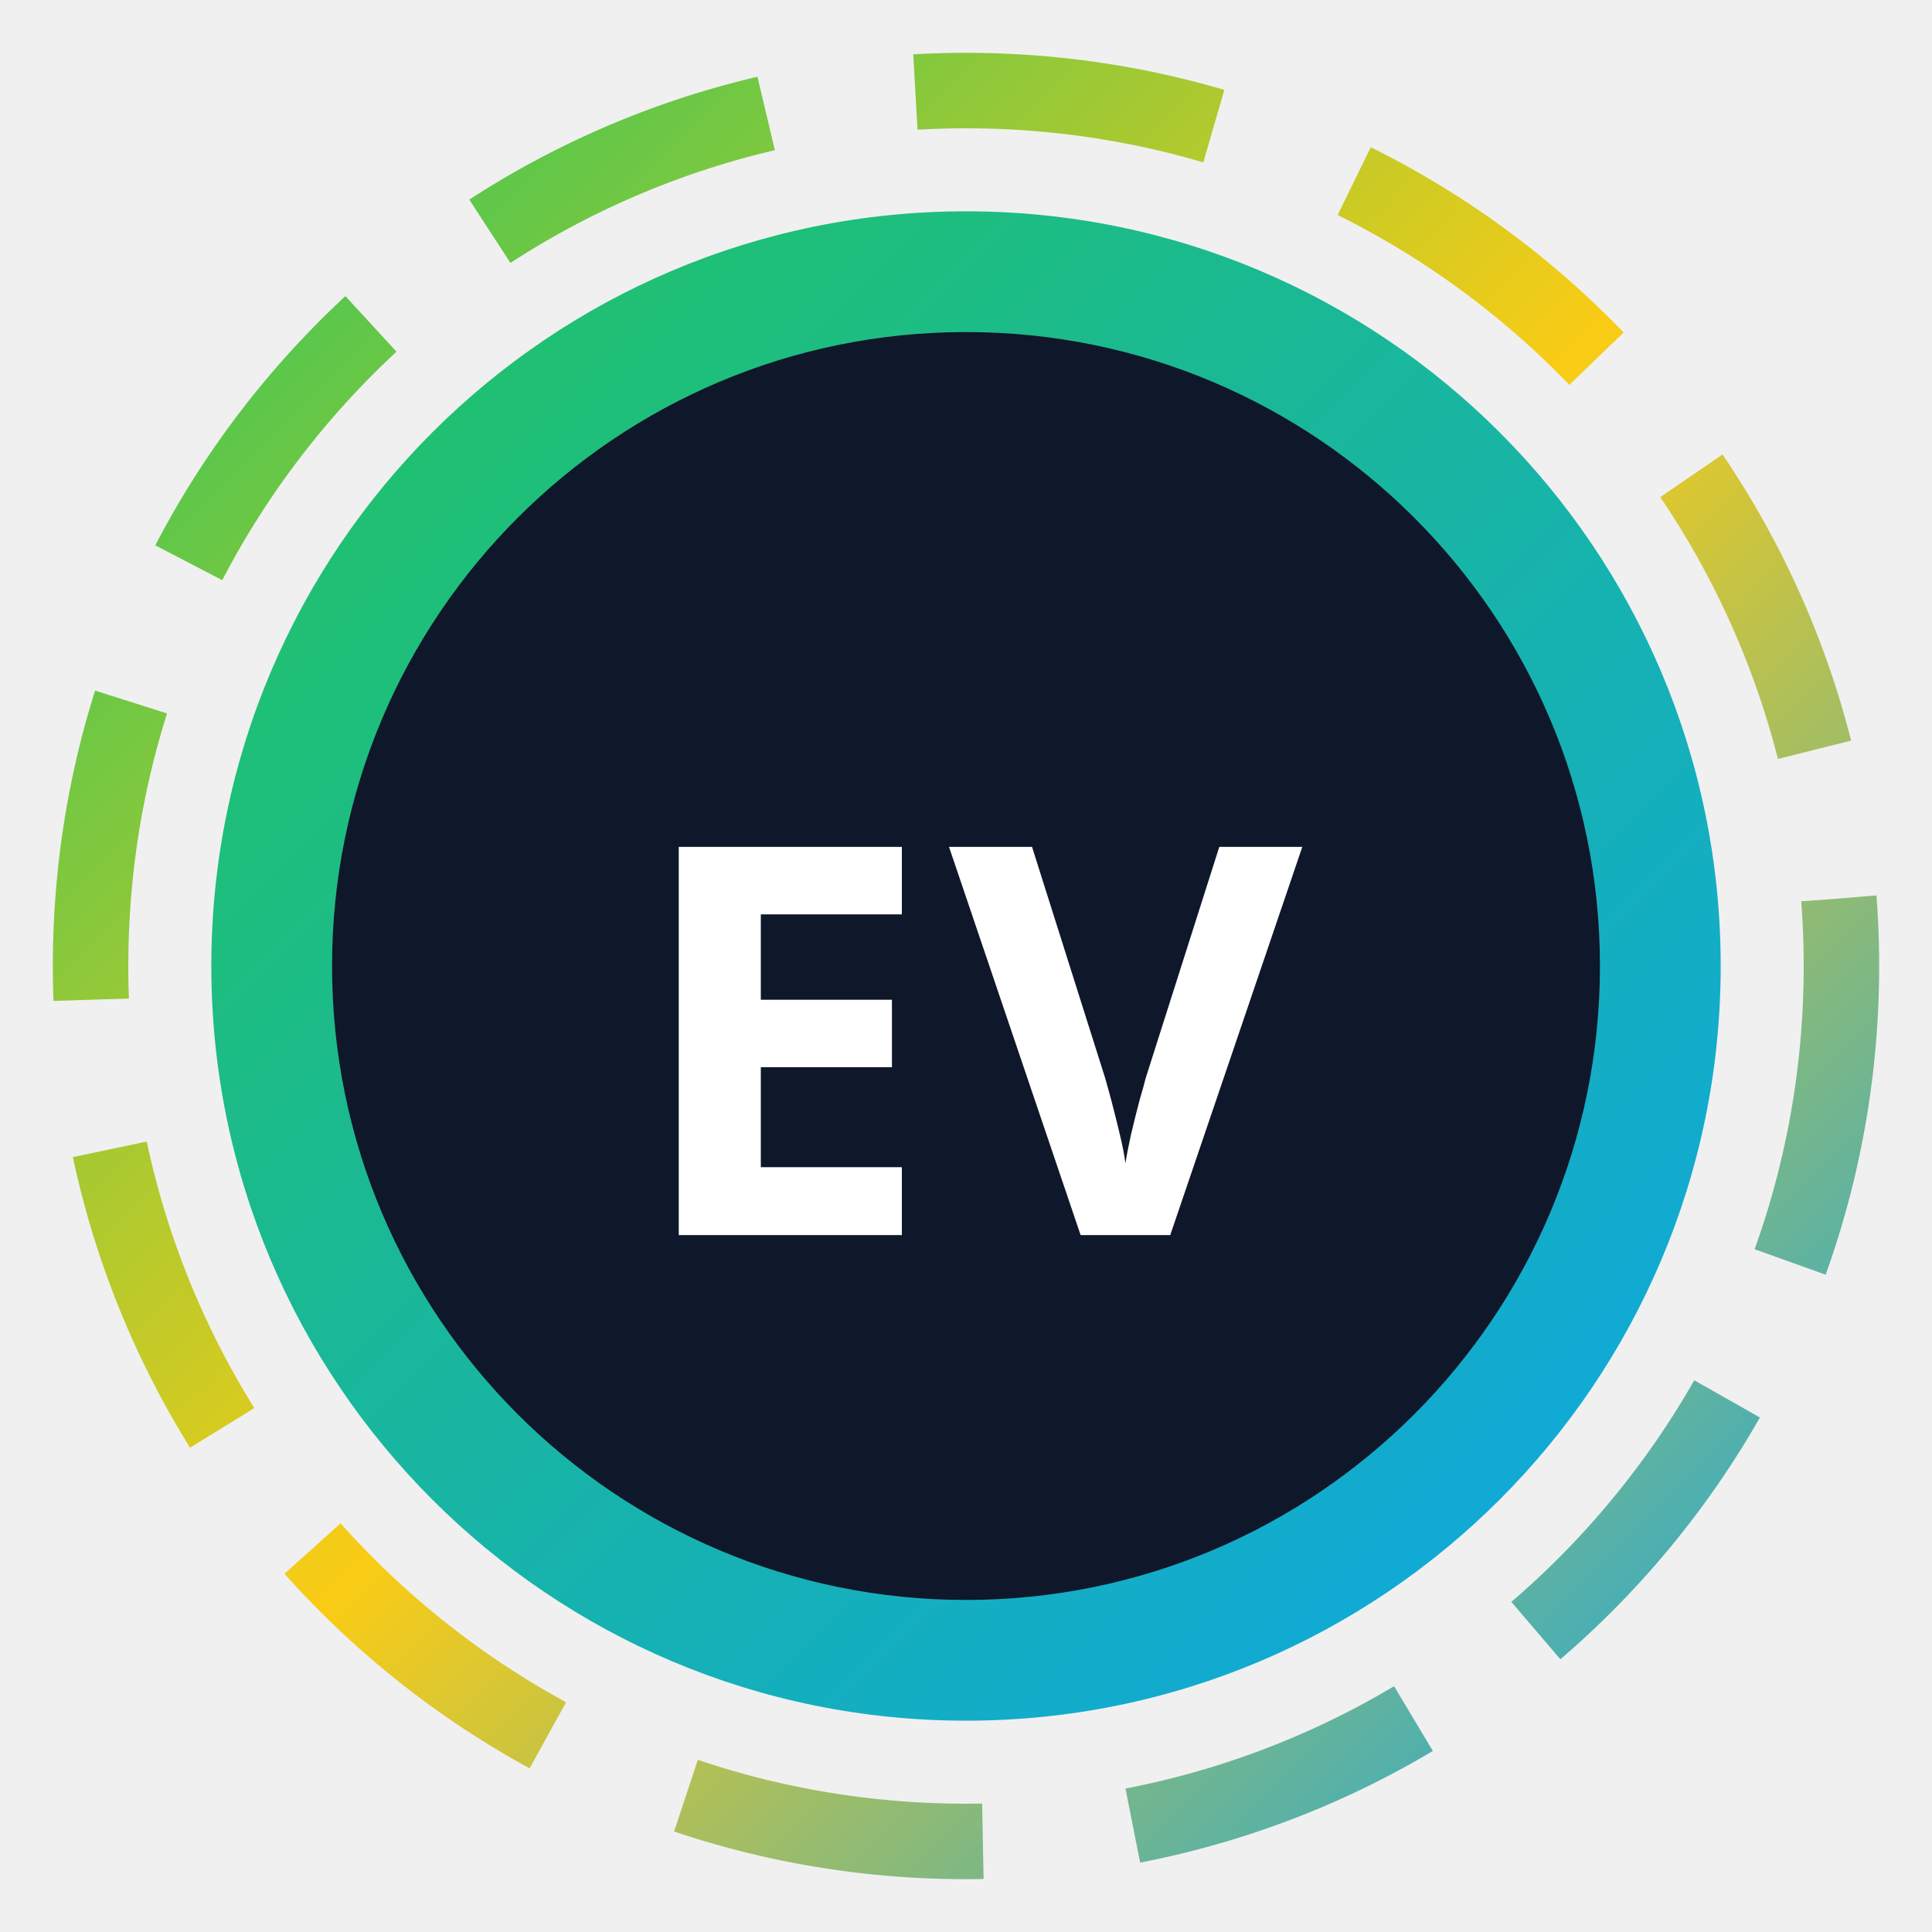
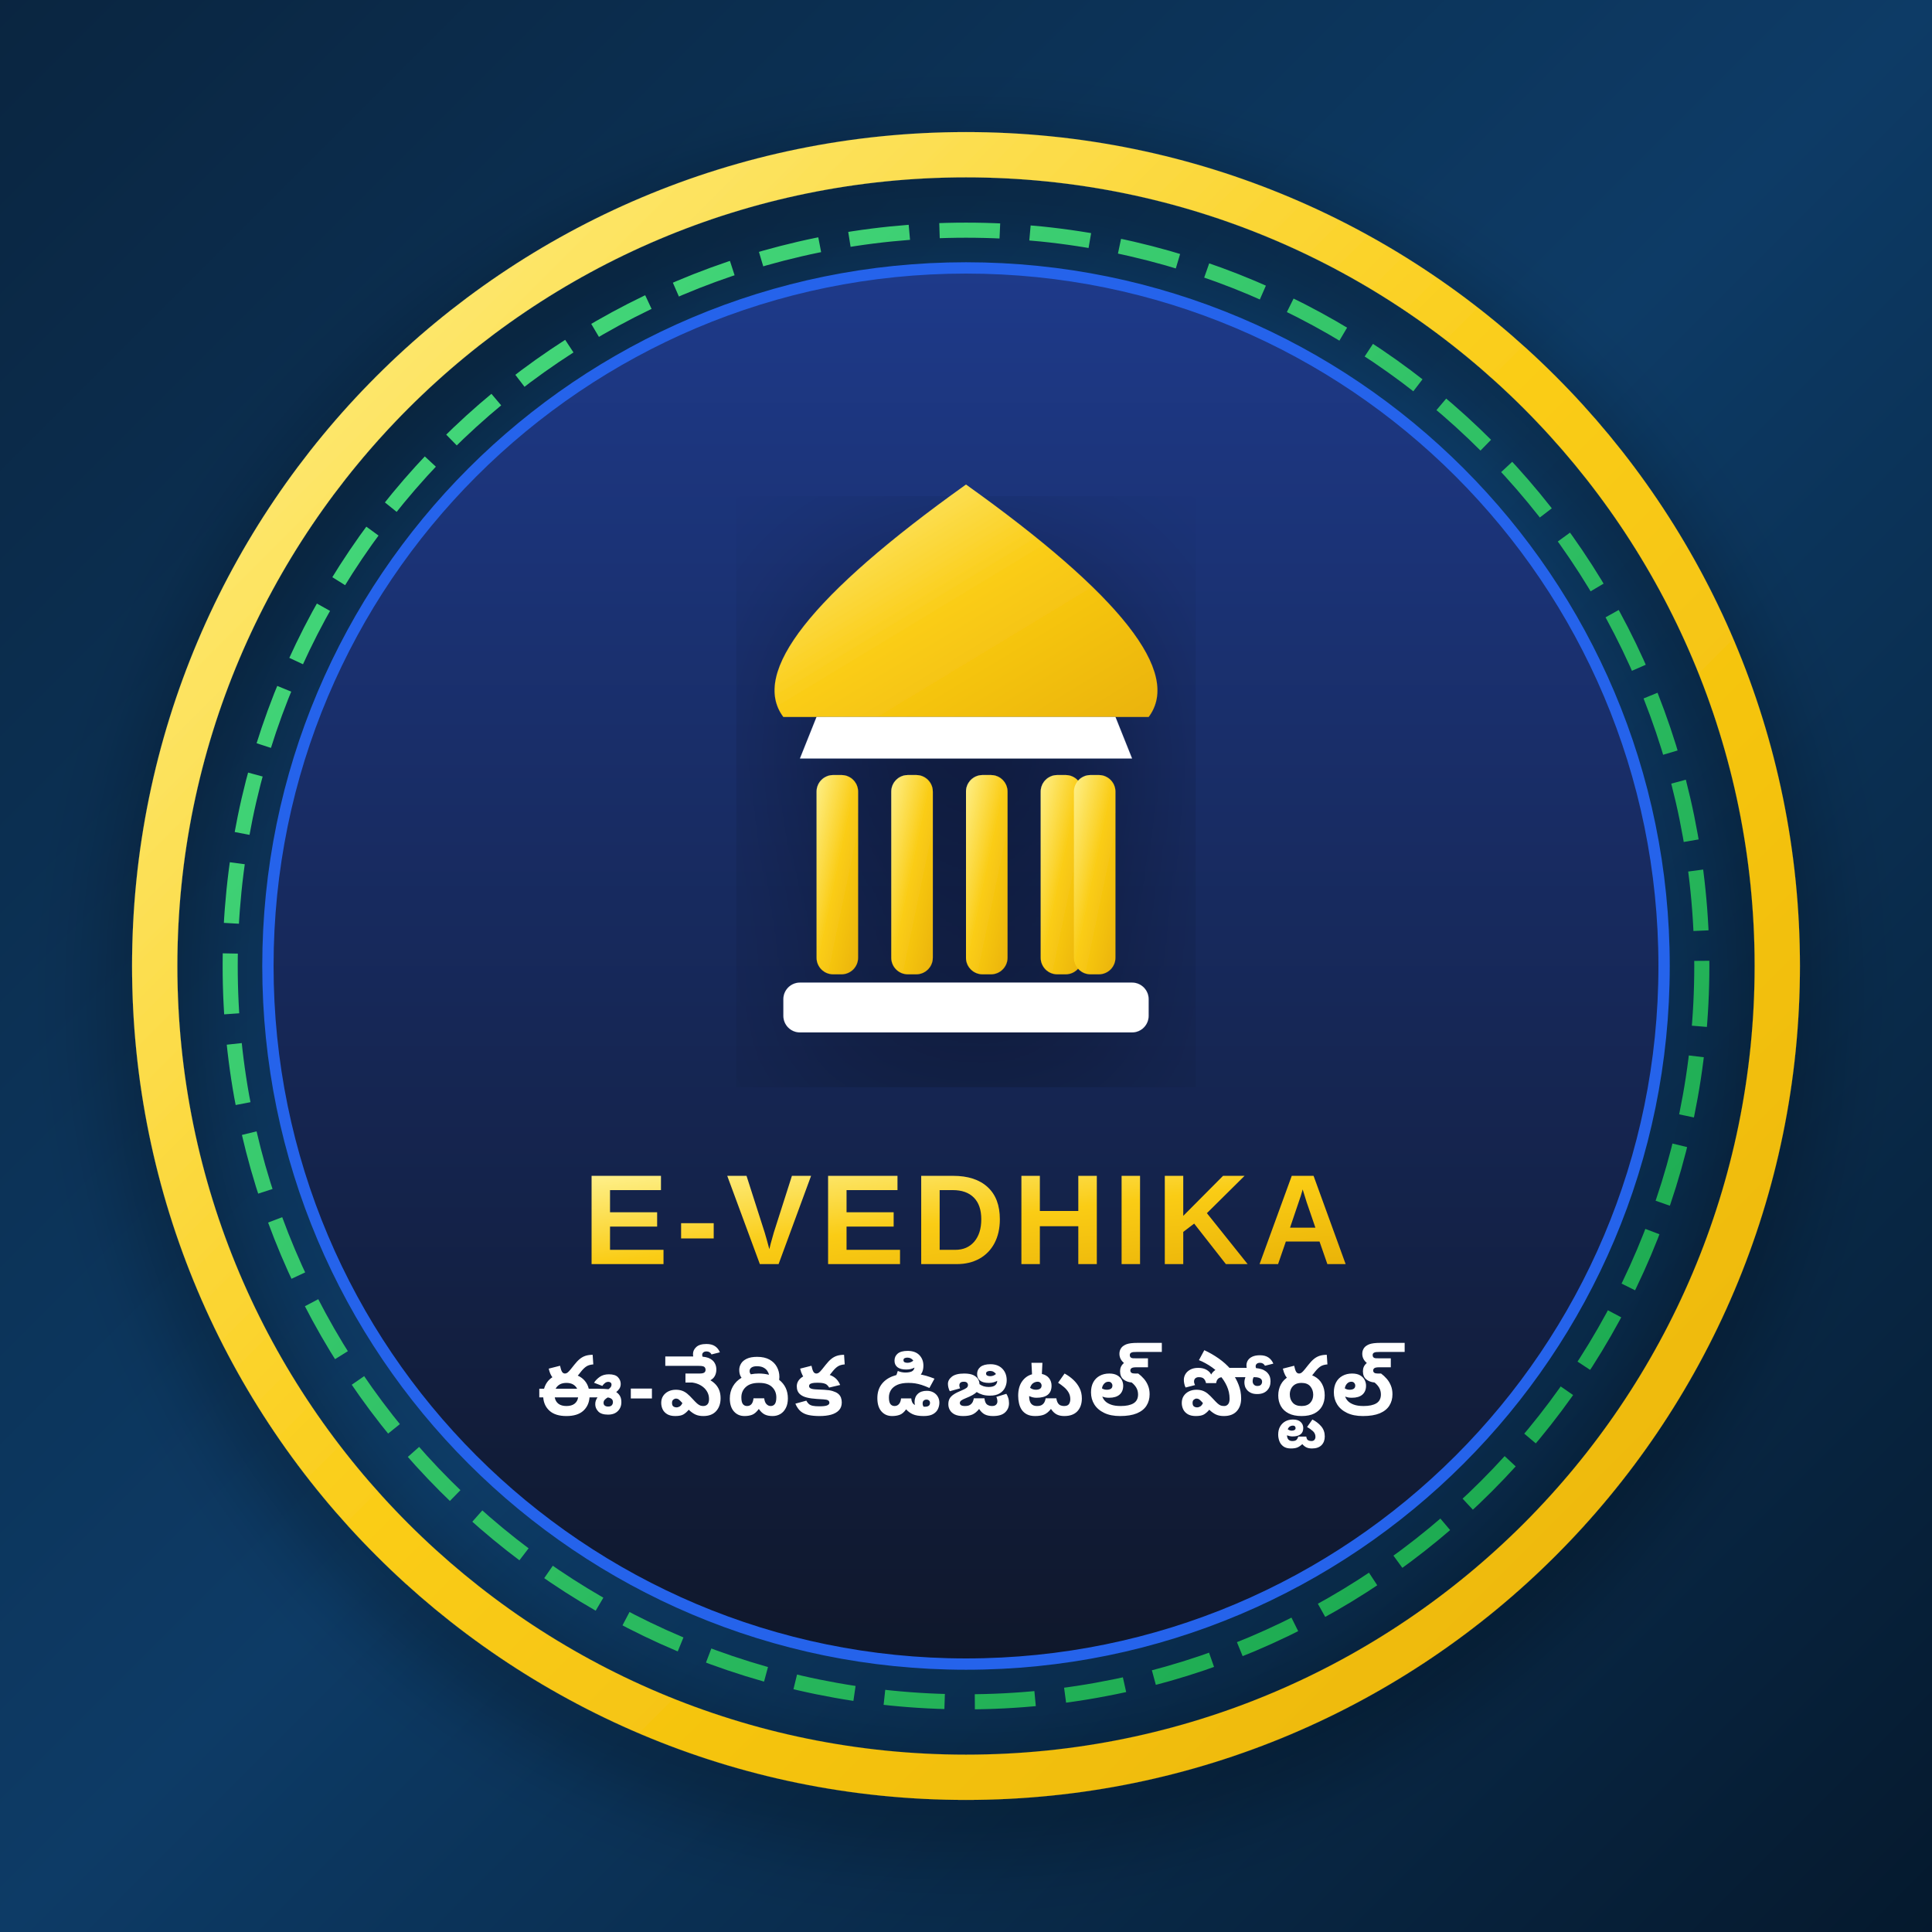
- <svg xmlns="http://www.w3.org/2000/svg" viewBox="0 0 64 64" width="64" height="64">
+ <svg xmlns="http://www.w3.org/2000/svg" viewBox="0 0 512 512" width="512" height="512">
  <defs>
-     <linearGradient id="g" x1="0" y1="0" x2="1" y2="1">
-       <stop offset="0%" stop-color="#22c55e" />
-       <stop offset="100%" stop-color="#0ea5e9" />
+     <linearGradient id="bgGrad" x1="0%" y1="0%" x2="100%" y2="100%">
+       <stop offset="0%" stop-color="#0a2540" />
+       <stop offset="50%" stop-color="#0d3b66" />
+       <stop offset="100%" stop-color="#05192d" />
    </linearGradient>
-     <linearGradient id="ringG" x1="0" y1="0" x2="1" y2="1">
-       <stop offset="0%" stop-color="#22c55e" />
+     <linearGradient id="goldGrad" x1="0%" y1="0%" x2="100%" y2="100%">
+       <stop offset="0%" stop-color="#fef08a" />
      <stop offset="50%" stop-color="#facc15" />
-       <stop offset="100%" stop-color="#0ea5e9" />
+       <stop offset="100%" stop-color="#eab308" />
    </linearGradient>
-     <style>
-       @keyframes spin {
-         from { transform: rotate(0deg); }
-         to { transform: rotate(360deg); }
-       }
-       .logo-ring {
-         transform-origin: center;
-         animation: spin 8s linear infinite;
-       }
-     </style>
+     <linearGradient id="emeraldGrad" x1="0%" y1="0%" x2="100%" y2="100%">
+       <stop offset="0%" stop-color="#4ade80" />
+       <stop offset="100%" stop-color="#16a34a" />
+     </linearGradient>
+     <linearGradient id="badgeGrad" x1="0%" y1="0%" x2="0%" y2="100%">
+       <stop offset="0%" stop-color="#1e3a8a" />
+       <stop offset="100%" stop-color="#0f172a" />
+     </linearGradient>
+     <filter id="shadow" x="-10%" y="-10%" width="120%" height="120%">
+       <feDropShadow dx="0" dy="8" stdDeviation="12" flood-color="#000000" flood-opacity="0.5" />
+     </filter>
  </defs>
-   <circle class="logo-ring" cx="32" cy="32" r="29" fill="none" stroke="url(#ringG)" stroke-width="2.5" stroke-dasharray="10 5" />
-   <circle cx="32" cy="32" r="25" fill="url(#g)" />
-   <circle cx="32" cy="32" r="21" fill="#0f172a" />
-   <text x="50%" y="54%" dominant-baseline="middle" text-anchor="middle" fill="#ffffff" font-size="18" font-weight="900" font-family="Segoe UI, system-ui, -apple-system, sans-serif" letter-spacing="0.5">
-     EV
+   <rect width="512" height="512" fill="url(#bgGrad)" />
+   <circle cx="256" cy="256" r="215" fill="none" stroke="url(#goldGrad)" stroke-width="12" filter="url(#shadow)" />
+   <circle cx="256" cy="256" r="195" fill="none" stroke="url(#emeraldGrad)" stroke-width="4" stroke-dasharray="16 8" />
+   <circle cx="256" cy="256" r="185" fill="url(#badgeGrad)" stroke="#2563eb" stroke-width="3" />
+   <g transform="translate(256, 190) scale(2.2)" filter="url(#shadow)">
+     <path d="M 0 -28 Q -28 -8 -22 0 L 22 0 Q 28 -8 0 -28 Z" fill="url(#goldGrad)" />
+     <path d="M -18 0 L 18 0 L 20 5 L -20 5 Z" fill="#ffffff" />
+     <rect x="-18" y="7" width="5" height="24" rx="2" fill="url(#goldGrad)" />
+     <rect x="-9" y="7" width="5" height="24" rx="2" fill="url(#goldGrad)" />
+     <rect x="0" y="7" width="5" height="24" rx="2" fill="url(#goldGrad)" />
+     <rect x="9" y="7" width="5" height="24" rx="2" fill="url(#goldGrad)" />
+     <rect x="13" y="7" width="5" height="24" rx="2" fill="url(#goldGrad)" />
+     <rect x="-22" y="32" width="44" height="6" rx="2" fill="#ffffff" />
+   </g>
+   <text x="256" y="335" text-anchor="middle" fill="url(#goldGrad)" font-size="34" font-weight="900" font-family="'Segoe UI', Arial, sans-serif" letter-spacing="2">
+     E-VEDHIKA
+   </text>
+   <text x="256" y="375" text-anchor="middle" fill="#ffffff" font-size="22" font-weight="800" font-family="'Segoe UI', Arial, sans-serif" letter-spacing="1">
+     ఈ-వేదిక డిజిటల్ పోర్టల్
  </text>
</svg>
